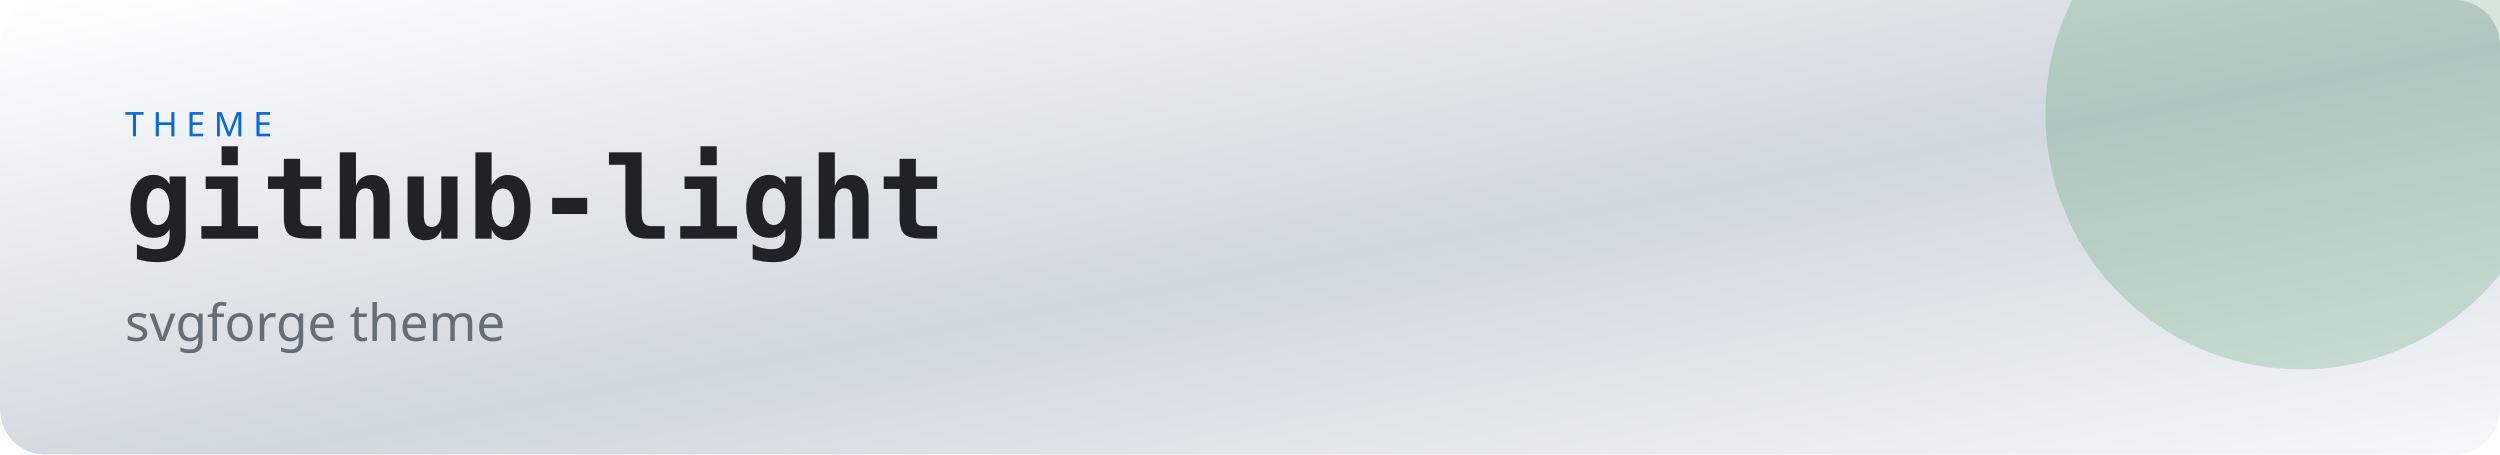
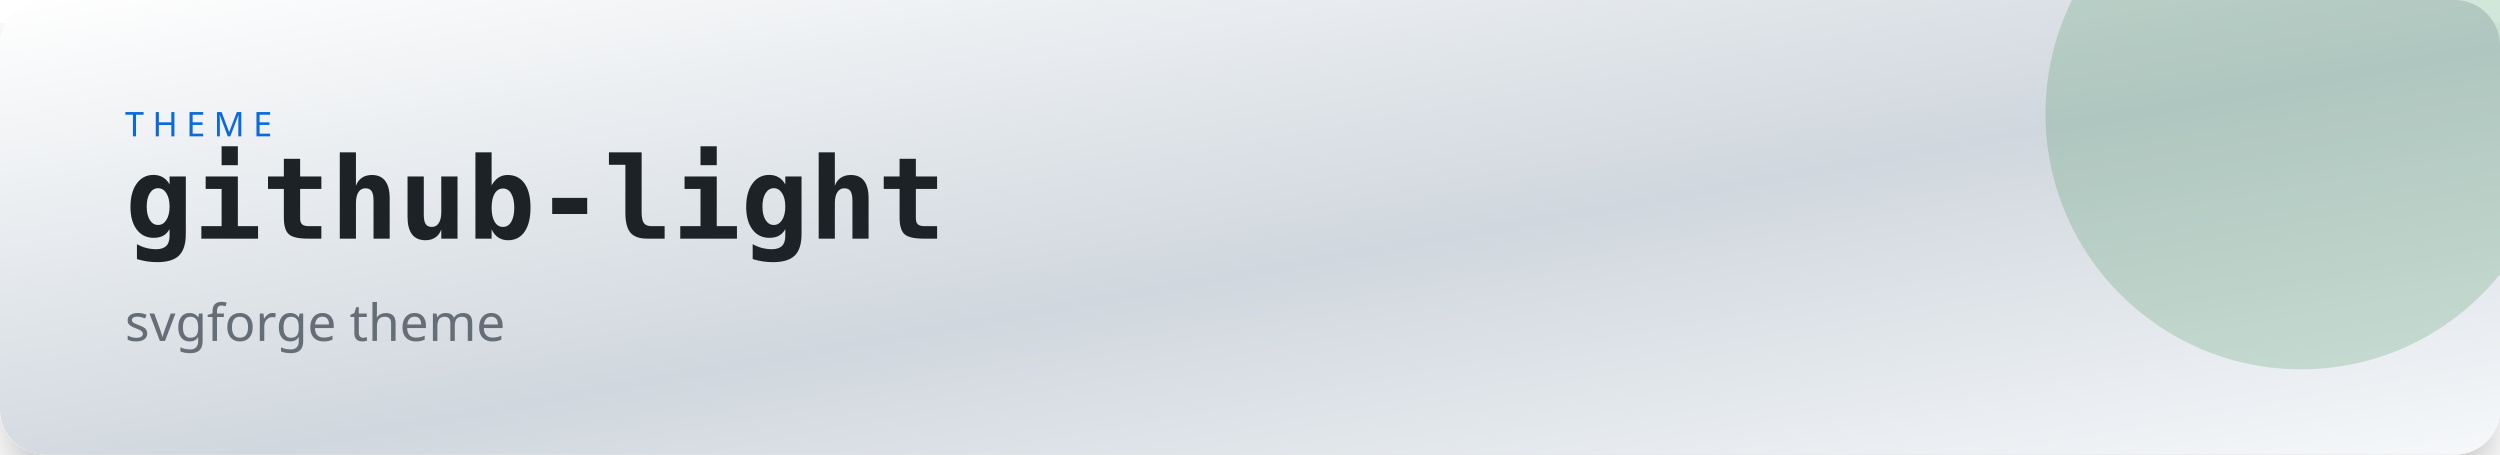
<svg xmlns="http://www.w3.org/2000/svg" width="880" height="160" viewBox="0 0 880 160" role="img" aria-label="github-light">
  <defs>
-     <linearGradient id="grad-github-lightgithub-light-b0055dfc" x1="0" y1="0" x2="1" y2="1">
-       <stop offset="0%" stop-color="#ffffff" />
-       <stop offset="55%" stop-color="#d0d7de" />
-       <stop offset="100%" stop-color="#f6f8fa" />
-     </linearGradient>
+     <filter id="shadow-github-light-2454aeac" x="-8%" y="-8%" width="120%" height="130%">
+       <feDropShadow dx="0" dy="8" stdDeviation="10" flood-color="#000000" flood-opacity="0.28" />
+     </filter>
  </defs>
-   <rect width="880" height="160" rx="16" fill="url(#grad-github-lightgithub-light-b0055dfc)" />
-   <circle cx="810" cy="40" r="90" fill="#1a7f37" fill-opacity="0.18" />
-   <text x="44" y="48" fill="#0969da" font-family="ui-sans-serif, system-ui, sans-serif" font-size="12" letter-spacing="3">THEME</text>
-   <text x="44" y="84" fill="#1f2328" font-family="ui-monospace, SFMono-Regular, Menlo, monospace" font-size="40" font-weight="700">github-light</text>
-   <text x="44" y="120" fill="#656d76" font-family="ui-sans-serif, system-ui, sans-serif" font-size="18">svgforge theme</text>
+   <g filter="url(#shadow-github-light-2454aeac)">
+     <defs>
+       <linearGradient id="grad-github-lightgithub-light-b0055dfc" x1="0" y1="0" x2="1" y2="1">
+         <stop offset="0%" stop-color="#ffffff" />
+         <stop offset="55%" stop-color="#d0d7de" />
+         <stop offset="100%" stop-color="#f6f8fa" />
+       </linearGradient>
+     </defs>
+     <rect width="880" height="160" rx="16" fill="url(#grad-github-lightgithub-light-b0055dfc)" />
+     <circle cx="810" cy="40" r="90" fill="#1a7f37" fill-opacity="0.18" />
+     <text x="44" y="48" fill="#0969da" font-family="ui-sans-serif, system-ui, sans-serif" font-size="12" letter-spacing="3">THEME</text>
+     <text x="44" y="84" fill="#1f2328" font-family="ui-monospace, SFMono-Regular, Menlo, monospace" font-size="40" font-weight="700">github-light</text>
+     <text x="44" y="120" fill="#656d76" font-family="ui-sans-serif, system-ui, sans-serif" font-size="18">svgforge theme</text>
+   </g>
</svg>
